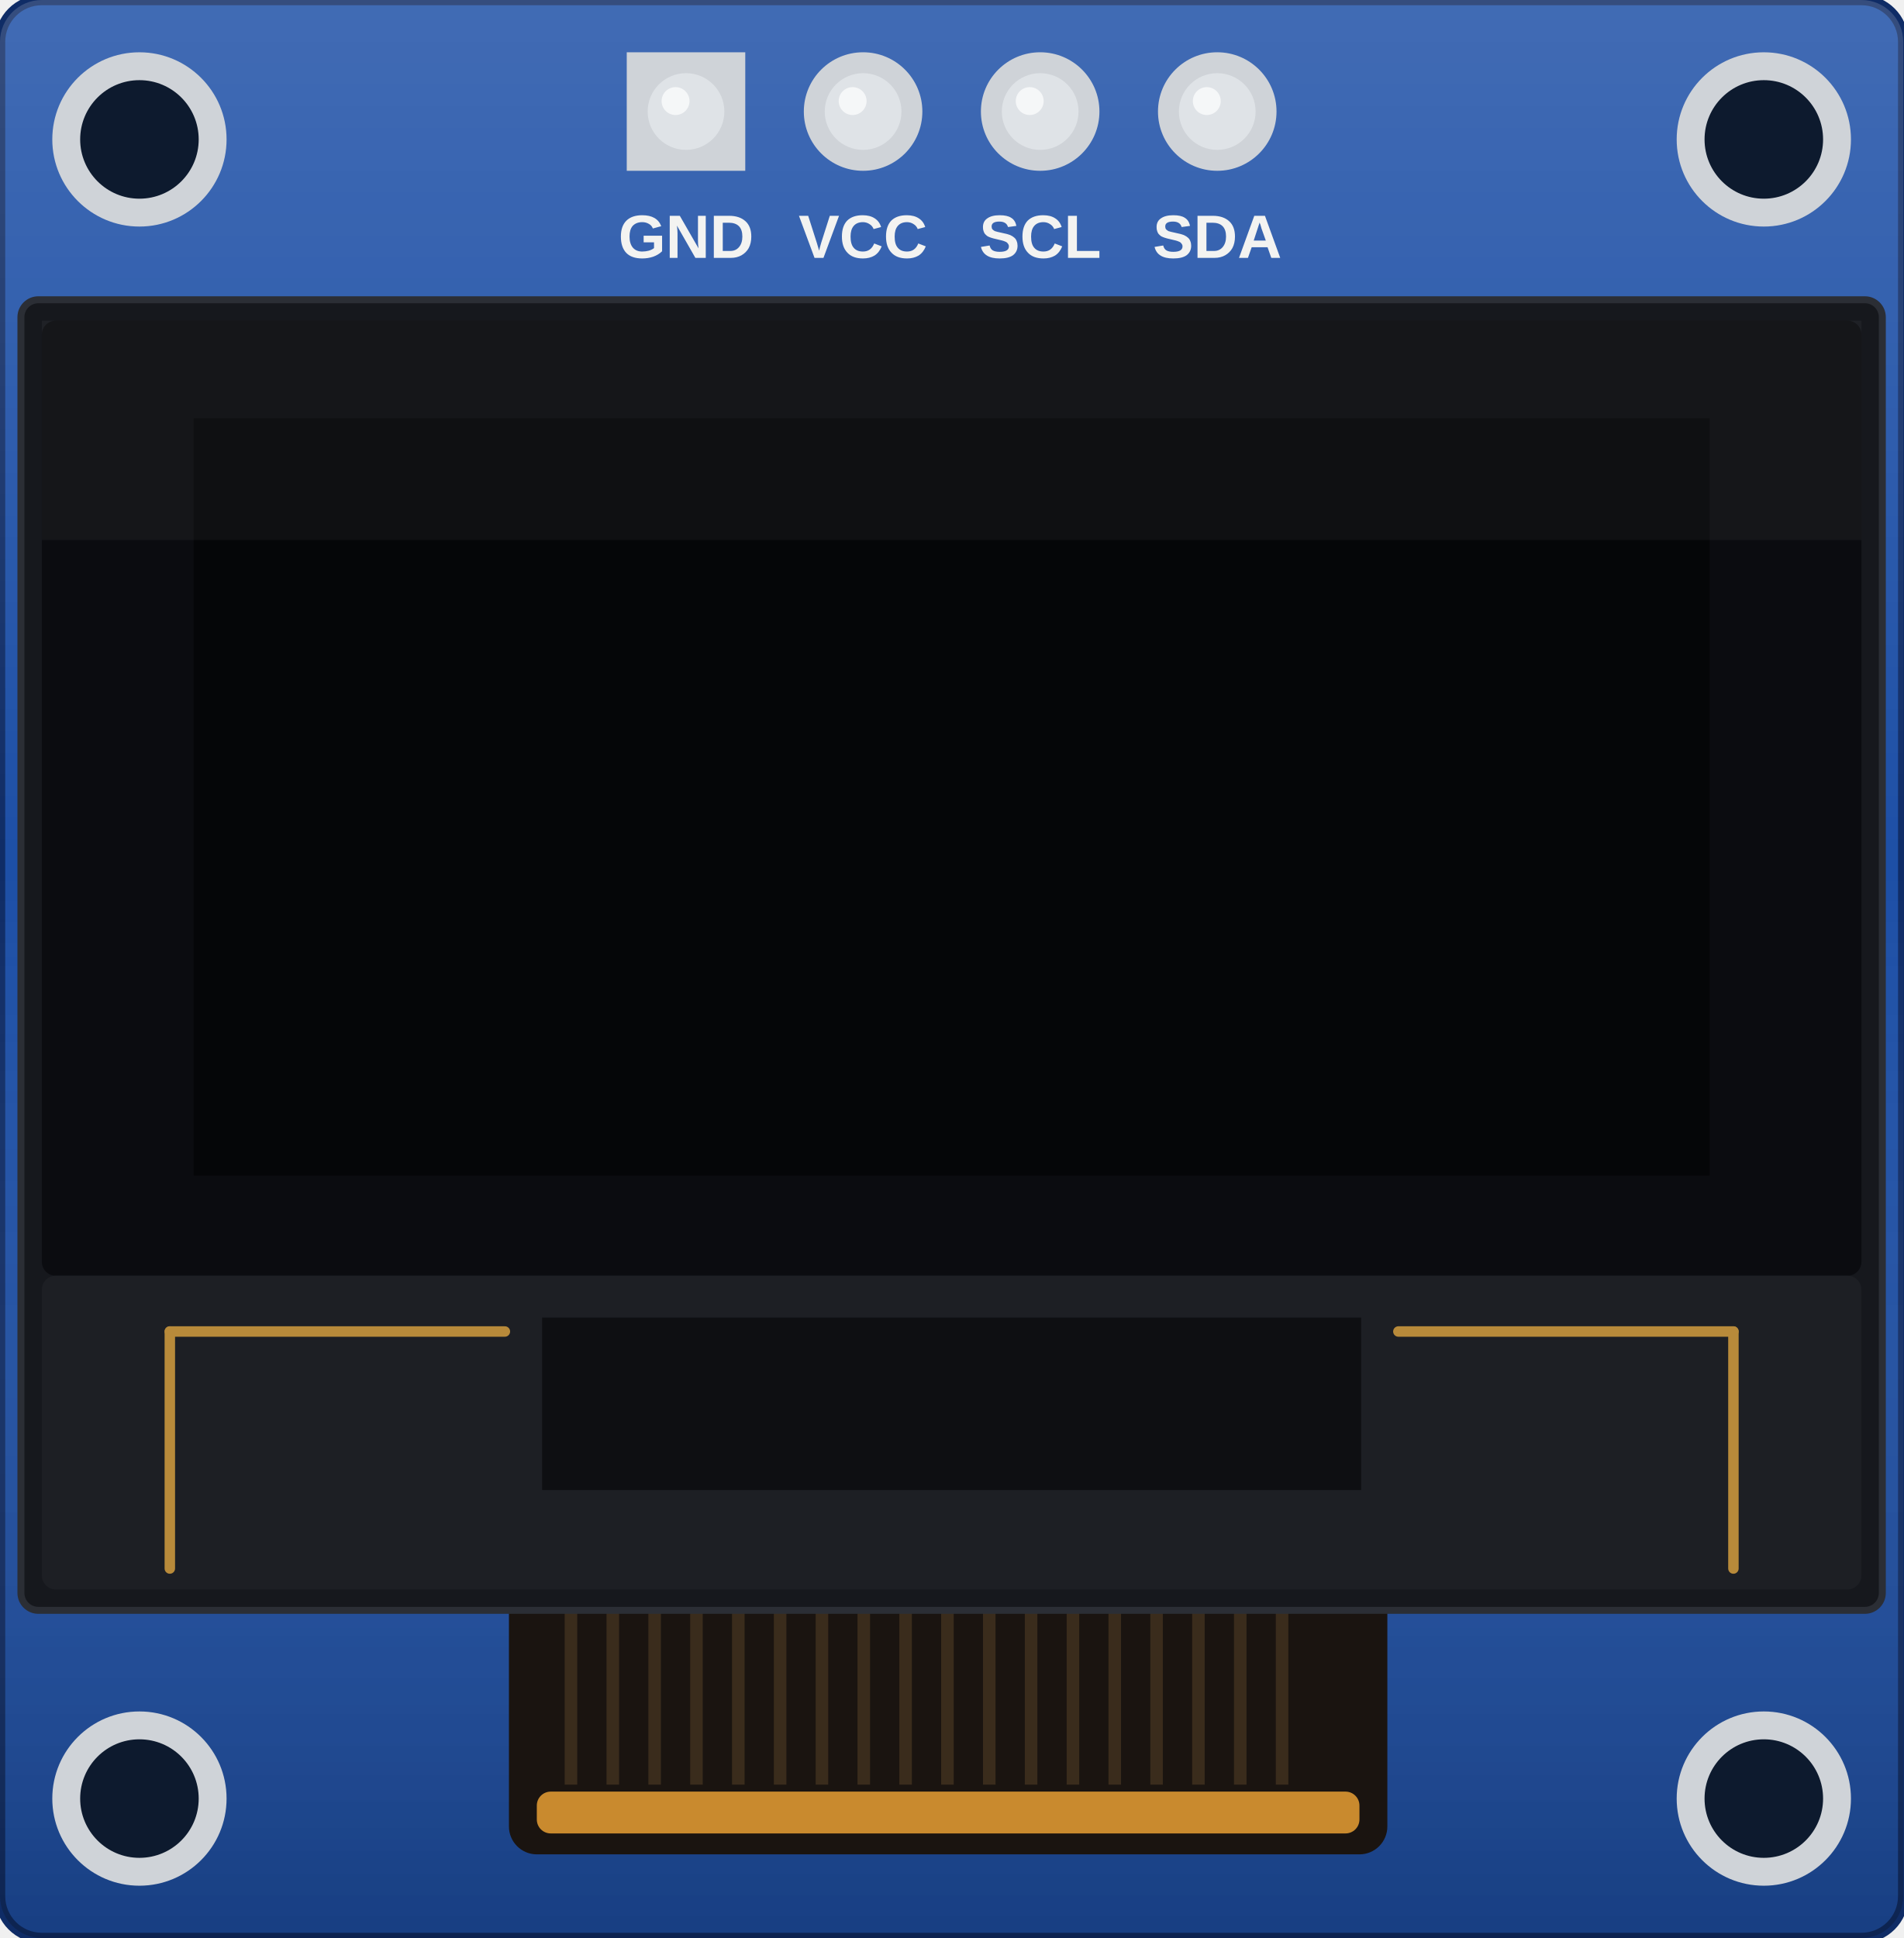
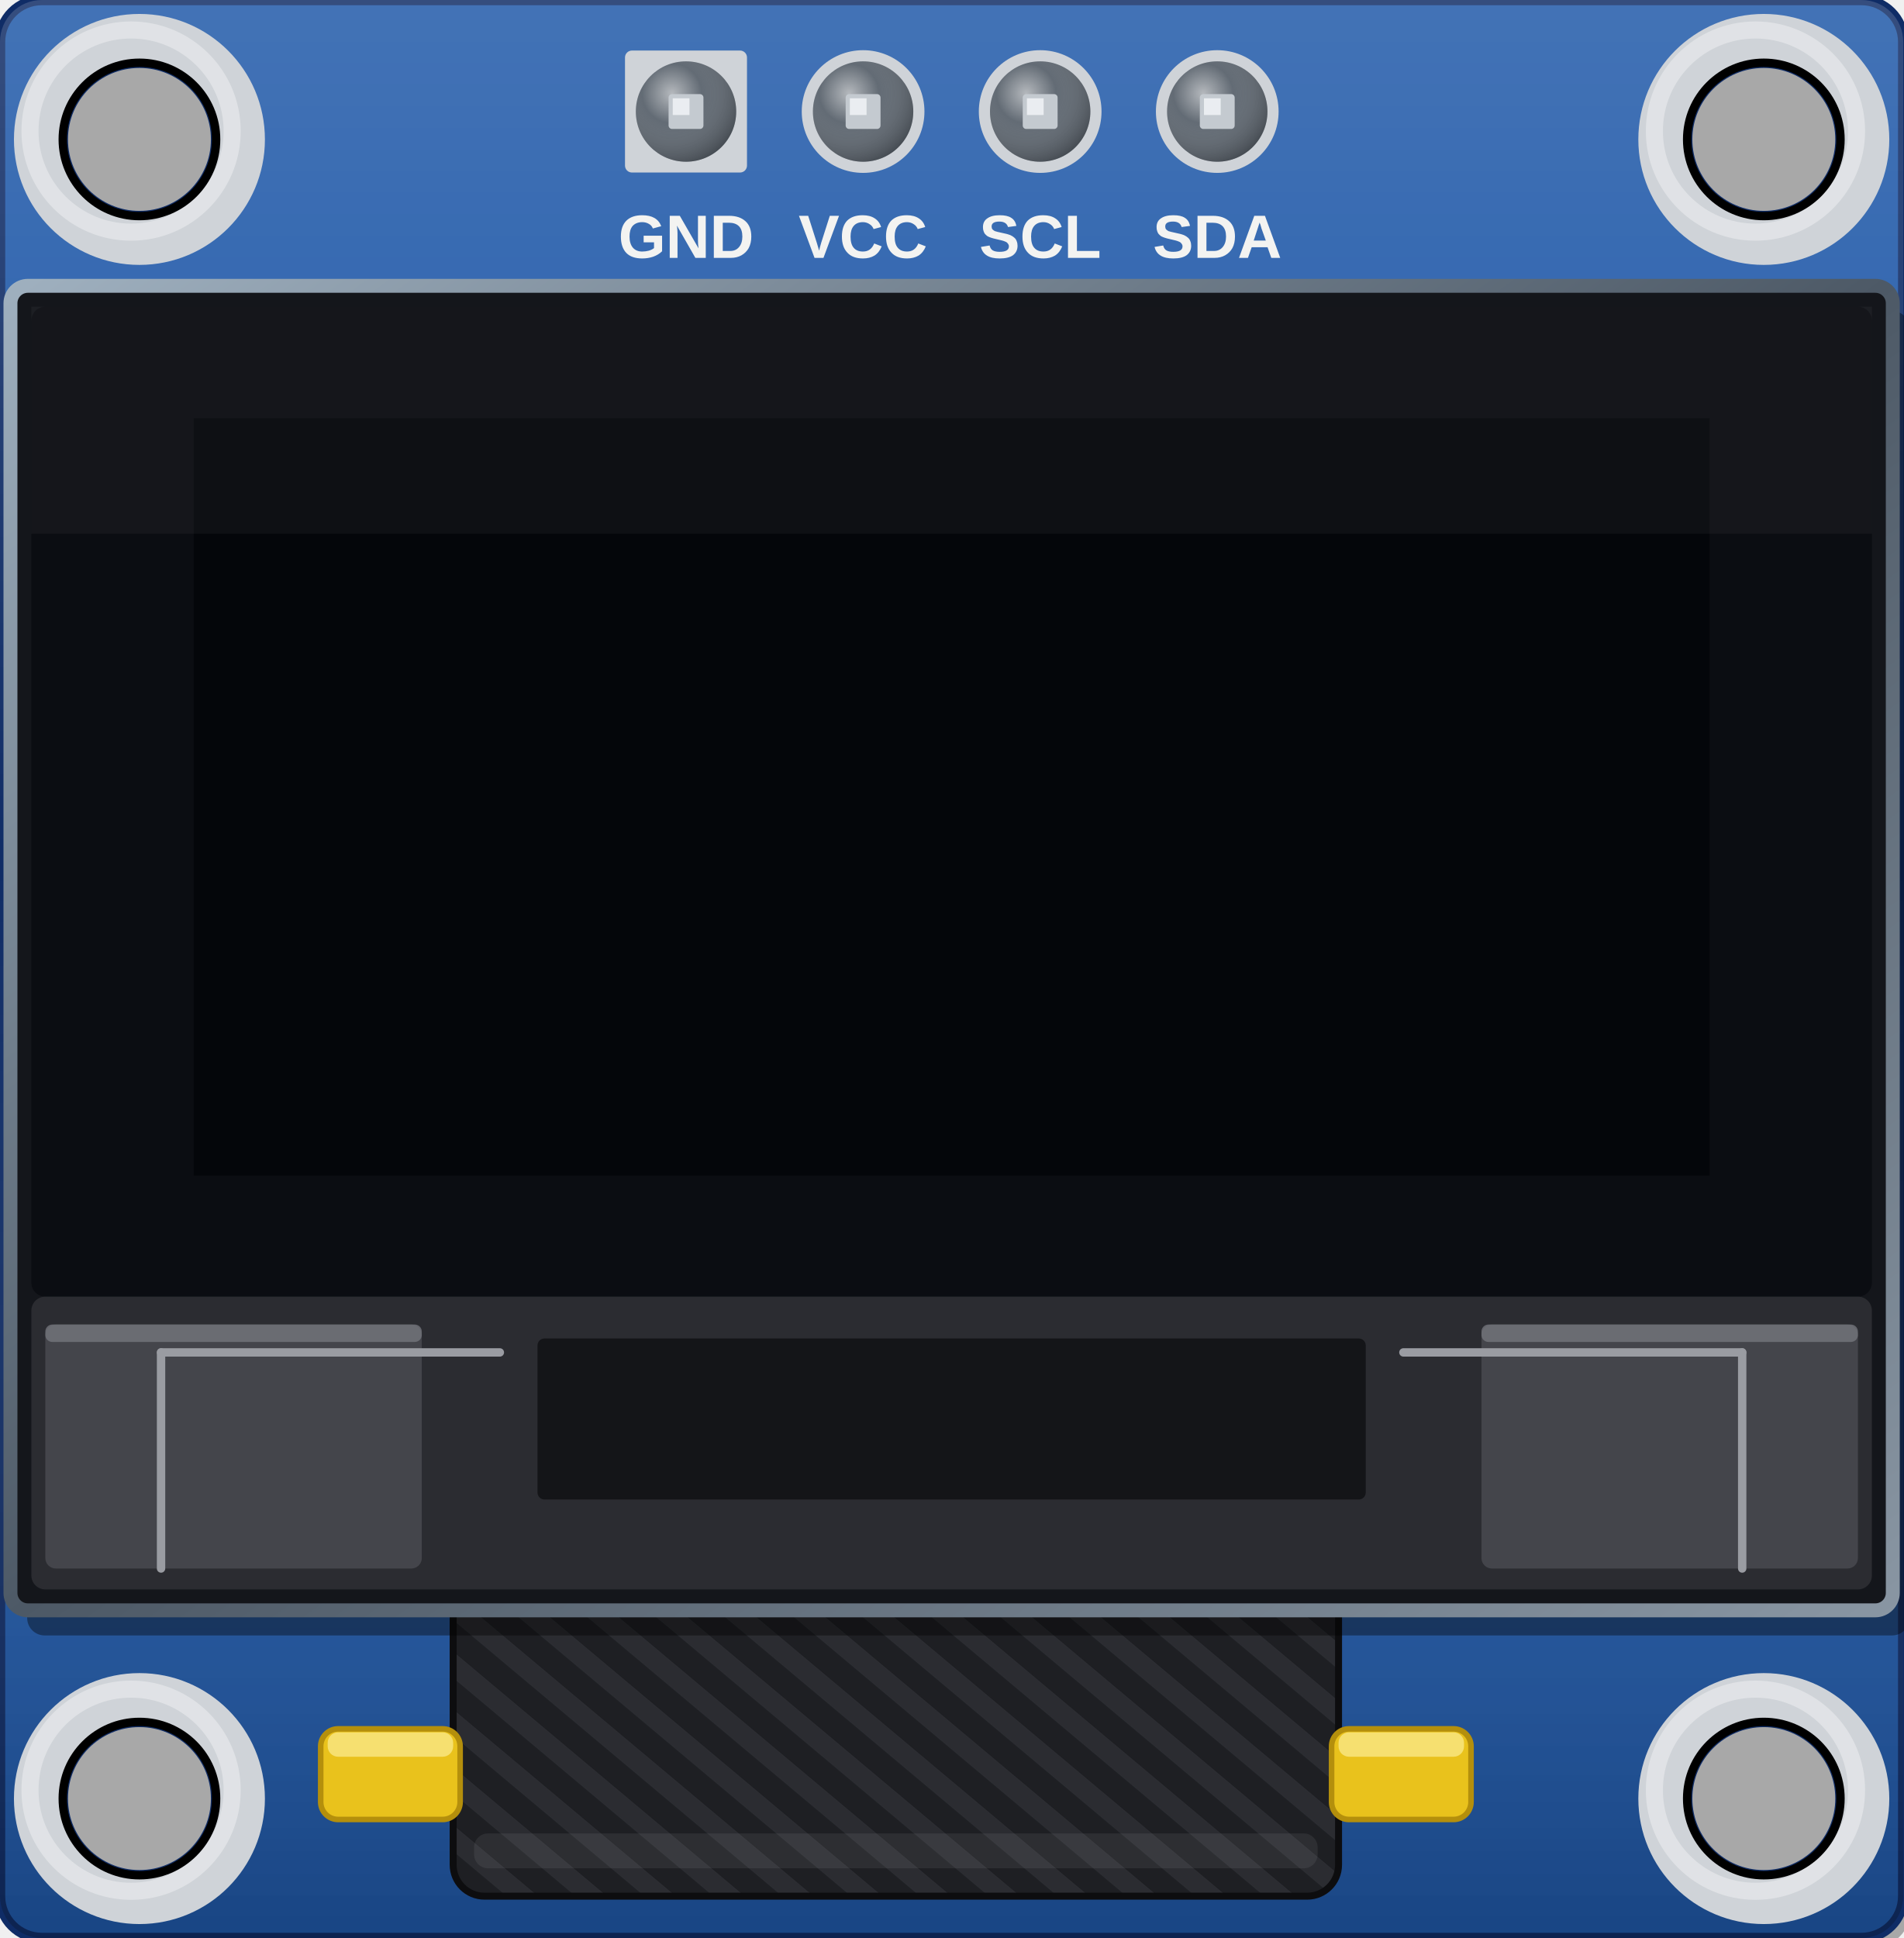
<svg xmlns="http://www.w3.org/2000/svg" version="1.1" width="103.181px" height="105.071px" viewBox="0 0 103.181 105.071">
  <defs>
    <linearGradient id="luz" x1="0" y1="0" x2="0" y2="1">
      <stop offset="0" stop-color="#ffffff" stop-opacity="0.16" />
      <stop offset="0.45" stop-color="#ffffff" stop-opacity="0" />
      <stop offset="1" stop-color="#000000" stop-opacity="0.22" />
    </linearGradient>
    <linearGradient id="metal" x1="0" y1="0" x2="0" y2="1">
      <stop offset="0" stop-color="#f4f6f8" />
      <stop offset="0.5" stop-color="#b9bfc6" />
      <stop offset="1" stop-color="#868d95" />
    </linearGradient>
    <linearGradient id="metal-h" x1="0" y1="0" x2="1" y2="0">
      <stop offset="0" stop-color="#8a9199" />
      <stop offset="0.35" stop-color="#eef1f4" />
      <stop offset="0.7" stop-color="#b3b9c0" />
      <stop offset="1" stop-color="#7c838b" />
    </linearGradient>
    <radialGradient id="lata" cx="0.4" cy="0.38" r="0.66">
      <stop offset="0" stop-color="#f6f8fa" />
      <stop offset="0.6" stop-color="#c3c9cf" />
      <stop offset="1" stop-color="#8c939b" />
    </radialGradient>
    <linearGradient id="plastico" x1="0" y1="0" x2="0" y2="1">
      <stop offset="0" stop-color="#3a3c40" />
      <stop offset="1" stop-color="#16171a" />
    </linearGradient>
    <linearGradient id="ouro" x1="0" y1="0" x2="0" y2="1">
      <stop offset="0" stop-color="#f4dc8c" />
      <stop offset="1" stop-color="#b88a2c" />
    </linearGradient>
+     <radialGradient id="solda" cx="0.36" cy="0.32" r="0.78">
+       <stop offset="0" stop-color="#ffffff" stop-opacity="0.55" />
+       <stop offset="0.38" stop-color="#ffffff" stop-opacity="0.06" />
+       <stop offset="1" stop-color="#000000" stop-opacity="0.35" />
+     </radialGradient>
+     <linearGradient id="vidro-borda" x1="0" y1="0" x2="1" y2="1">
+       <stop offset="0" stop-color="#9fb0bf" />
+       <stop offset="0.5" stop-color="#4d5966" />
+       <stop offset="1" stop-color="#8996a3" />
+     </linearGradient>
+     <pattern id="trama" x="0" y="0" width="2.4" height="2.4" patternUnits="userSpaceOnUse" patternTransform="rotate(40)">
+       <rect width="2.4" height="2.4" fill="#1e1f23" />
+       <rect width="2.4" height="1.1" fill="#2b2c31" />
+     </pattern>
  </defs>
-   <rect x="0" y="0" width="103.181" height="105.071" rx="2.268" fill="#1d4fa6" stroke="#0f2c66" stroke-width="0.567" />
-   <rect x="0" y="0" width="103.181" height="105.071" rx="2.268" fill="url(#luz)" />
-   <circle cx="7.559" cy="7.559" r="4.724" fill="#cfd3d8" />
-   <circle cx="7.559" cy="7.559" r="3.213" fill="#0d1a2e" />
-   <circle cx="7.559" cy="97.512" r="4.724" fill="#cfd3d8" />
-   <circle cx="7.559" cy="97.512" r="3.213" fill="#0d1a2e" />
-   <circle cx="95.622" cy="7.559" r="4.724" fill="#cfd3d8" />
-   <circle cx="95.622" cy="7.559" r="3.213" fill="#0d1a2e" />
-   <circle cx="95.622" cy="97.512" r="4.724" fill="#cfd3d8" />
-   <circle cx="95.622" cy="97.512" r="3.213" fill="#0d1a2e" />
-   <rect x="33.978" y="2.835" width="6.425" height="6.425" fill="#cfd3d8" />
-   <circle cx="37.191" cy="6.047" r="2.079" fill="#dfe3e7" />
-   <circle cx="36.624" cy="5.48" r="0.756" fill="#ffffff" fill-opacity="0.7" />
+   <rect x="0.454" y="0.605" width="103.181" height="105.071" rx="2.268" fill="#000000" fill-opacity="0.3" />
+   <path fill-rule="evenodd" d="M2.268 0 L100.913 0 A2.268 2.268 0 0 1 103.181 2.268 L103.181 102.803 A2.268 2.268 0 0 1 100.913 105.071 L2.268 105.071 A2.268 2.268 0 0 1 0 102.803 L0 2.268 A2.268 2.268 0 0 1 2.268 0 Z M3.402 7.559 A4.157 4.157 0 1 0 11.717 7.559 A4.157 4.157 0 1 0 3.402 7.559 Z M3.402 97.512 A4.157 4.157 0 1 0 11.717 97.512 A4.157 4.157 0 1 0 3.402 97.512 Z M91.465 7.559 A4.157 4.157 0 1 0 99.78 7.559 A4.157 4.157 0 1 0 91.465 7.559 Z M91.465 97.512 A4.157 4.157 0 1 0 99.78 97.512 A4.157 4.157 0 1 0 91.465 97.512 Z" fill="#1f58a8" stroke="#0f2c66" stroke-width="0.567" />
+   <path fill-rule="evenodd" d="M2.268 0 L100.913 0 A2.268 2.268 0 0 1 103.181 2.268 L103.181 102.803 A2.268 2.268 0 0 1 100.913 105.071 L2.268 105.071 A2.268 2.268 0 0 1 0 102.803 L0 2.268 A2.268 2.268 0 0 1 2.268 0 Z M3.402 7.559 A4.157 4.157 0 1 0 11.717 7.559 A4.157 4.157 0 1 0 3.402 7.559 Z M3.402 97.512 A4.157 4.157 0 1 0 11.717 97.512 A4.157 4.157 0 1 0 3.402 97.512 Z M91.465 7.559 A4.157 4.157 0 1 0 99.78 7.559 A4.157 4.157 0 1 0 91.465 7.559 Z M91.465 97.512 A4.157 4.157 0 1 0 99.78 97.512 A4.157 4.157 0 1 0 91.465 97.512 Z" fill="url(#luz)" />
+   <circle cx="7.559" cy="7.559" r="5.48" fill="none" stroke="#cfd3d8" stroke-width="2.646" />
+   <circle stroke-opacity="0.35" cx="7.106" cy="7.106" r="5.48" fill="none" stroke="#ffffff" stroke-width="0.926" />
+   <circle cx="7.559" cy="7.559" r="4.157" fill="none" stroke="#000000" stroke-width="0.454" />
+   <circle cx="7.559" cy="97.512" r="5.48" fill="none" stroke="#cfd3d8" stroke-width="2.646" />
+   <circle stroke-opacity="0.35" cx="7.106" cy="97.058" r="5.48" fill="none" stroke="#ffffff" stroke-width="0.926" />
+   <circle cx="7.559" cy="97.512" r="4.157" fill="none" stroke="#000000" stroke-width="0.454" />
+   <circle cx="95.622" cy="7.559" r="5.48" fill="none" stroke="#cfd3d8" stroke-width="2.646" />
+   <circle stroke-opacity="0.35" cx="95.169" cy="7.106" r="5.48" fill="none" stroke="#ffffff" stroke-width="0.926" />
+   <circle cx="95.622" cy="7.559" r="4.157" fill="none" stroke="#000000" stroke-width="0.454" />
+   <circle cx="95.622" cy="97.512" r="5.48" fill="none" stroke="#cfd3d8" stroke-width="2.646" />
+   <circle stroke-opacity="0.35" cx="95.169" cy="97.058" r="5.48" fill="none" stroke="#ffffff" stroke-width="0.926" />
+   <circle cx="95.622" cy="97.512" r="4.157" fill="none" stroke="#000000" stroke-width="0.454" />
+   <rect x="33.883" y="2.74" width="6.614" height="6.614" rx="0.378" fill="#cfd3d8" />
+   <circle cx="37.191" cy="6.047" r="2.721" fill="#59626c" />
+   <circle cx="37.191" cy="6.047" r="2.721" fill="url(#solda)" />
+   <rect x="36.246" y="5.102" width="1.89" height="1.89" rx="0.189" fill="#c4cad0" />
+   <rect x="36.472" y="5.329" width="0.907" height="0.907" fill="#f4f6f8" fill-opacity="0.8" />
  <text transform="translate(37.191 12.661) rotate(0)" x="0" y="1.323" font-family="Arial" font-weight="bold" font-size="3.307" fill="#f3f3f1" text-anchor="middle">GND</text>
-   <circle cx="46.791" cy="6.047" r="3.213" fill="#cfd3d8" />
-   <circle cx="46.791" cy="6.047" r="2.079" fill="#dfe3e7" />
-   <circle cx="46.224" cy="5.48" r="0.756" fill="#ffffff" fill-opacity="0.7" />
+   <circle cx="46.791" cy="6.047" r="3.326" fill="#cfd3d8" />
+   <circle cx="46.791" cy="6.047" r="2.721" fill="#59626c" />
+   <circle cx="46.791" cy="6.047" r="2.721" fill="url(#solda)" />
+   <rect x="45.846" y="5.102" width="1.89" height="1.89" rx="0.189" fill="#c4cad0" />
+   <rect x="46.072" y="5.329" width="0.907" height="0.907" fill="#f4f6f8" fill-opacity="0.8" />
  <text transform="translate(46.791 12.661) rotate(0)" x="0" y="1.323" font-family="Arial" font-weight="bold" font-size="3.307" fill="#f3f3f1" text-anchor="middle">VCC</text>
-   <circle cx="56.391" cy="6.047" r="3.213" fill="#cfd3d8" />
-   <circle cx="56.391" cy="6.047" r="2.079" fill="#dfe3e7" />
-   <circle cx="55.824" cy="5.48" r="0.756" fill="#ffffff" fill-opacity="0.7" />
+   <circle cx="56.391" cy="6.047" r="3.326" fill="#cfd3d8" />
+   <circle cx="56.391" cy="6.047" r="2.721" fill="#59626c" />
+   <circle cx="56.391" cy="6.047" r="2.721" fill="url(#solda)" />
+   <rect x="55.446" y="5.102" width="1.89" height="1.89" rx="0.189" fill="#c4cad0" />
+   <rect x="55.672" y="5.329" width="0.907" height="0.907" fill="#f4f6f8" fill-opacity="0.8" />
  <text transform="translate(56.391 12.661) rotate(0)" x="0" y="1.323" font-family="Arial" font-weight="bold" font-size="3.307" fill="#f3f3f1" text-anchor="middle">SCL</text>
-   <circle cx="65.991" cy="6.047" r="3.213" fill="#cfd3d8" />
-   <circle cx="65.991" cy="6.047" r="2.079" fill="#dfe3e7" />
-   <circle cx="65.424" cy="5.48" r="0.756" fill="#ffffff" fill-opacity="0.7" />
+   <circle cx="65.991" cy="6.047" r="3.326" fill="#cfd3d8" />
+   <circle cx="65.991" cy="6.047" r="2.721" fill="#59626c" />
+   <circle cx="65.991" cy="6.047" r="2.721" fill="url(#solda)" />
+   <rect x="65.046" y="5.102" width="1.89" height="1.89" rx="0.189" fill="#c4cad0" />
+   <rect x="65.272" y="5.329" width="0.907" height="0.907" fill="#f4f6f8" fill-opacity="0.8" />
  <text transform="translate(65.991 12.661) rotate(0)" x="0" y="1.323" font-family="Arial" font-weight="bold" font-size="3.307" fill="#f3f3f1" text-anchor="middle">SDA</text>
-   <rect x="27.591" y="66.52" width="47.622" height="34.016" rx="1.512" fill="#1a1410" />
-   <rect x="29.102" y="97.134" width="44.598" height="2.268" rx="0.756" fill="#c98a2e" />
-   <rect x="30.614" y="70.299" width="0.68" height="26.457" fill="#3a2c1c" />
-   <rect x="32.882" y="70.299" width="0.68" height="26.457" fill="#3a2c1c" />
-   <rect x="35.15" y="70.299" width="0.68" height="26.457" fill="#3a2c1c" />
-   <rect x="37.417" y="70.299" width="0.68" height="26.457" fill="#3a2c1c" />
-   <rect x="39.685" y="70.299" width="0.68" height="26.457" fill="#3a2c1c" />
-   <rect x="41.953" y="70.299" width="0.68" height="26.457" fill="#3a2c1c" />
-   <rect x="44.22" y="70.299" width="0.68" height="26.457" fill="#3a2c1c" />
-   <rect x="46.488" y="70.299" width="0.68" height="26.457" fill="#3a2c1c" />
-   <rect x="48.756" y="70.299" width="0.68" height="26.457" fill="#3a2c1c" />
-   <rect x="51.024" y="70.299" width="0.68" height="26.457" fill="#3a2c1c" />
-   <rect x="53.291" y="70.299" width="0.68" height="26.457" fill="#3a2c1c" />
-   <rect x="55.559" y="70.299" width="0.68" height="26.457" fill="#3a2c1c" />
-   <rect x="57.827" y="70.299" width="0.68" height="26.457" fill="#3a2c1c" />
-   <rect x="60.094" y="70.299" width="0.68" height="26.457" fill="#3a2c1c" />
-   <rect x="62.362" y="70.299" width="0.68" height="26.457" fill="#3a2c1c" />
-   <rect x="64.63" y="70.299" width="0.68" height="26.457" fill="#3a2c1c" />
-   <rect x="66.898" y="70.299" width="0.68" height="26.457" fill="#3a2c1c" />
-   <rect x="69.165" y="70.299" width="0.68" height="26.457" fill="#3a2c1c" />
-   <rect x="1.134" y="16.252" width="100.913" height="71.055" rx="0.945" fill="#16181d" stroke="#2b2e35" stroke-width="0.378" />
-   <rect x="2.268" y="17.386" width="98.646" height="51.78" rx="0.756" fill="#0b0c10" />
-   <rect x="10.5" y="22.677" width="82.182" height="41.061" fill="#050608" />
-   <rect x="2.268" y="69.165" width="98.646" height="17.008" rx="0.756" fill="#1d1f24" />
-   <rect x="29.39" y="71.433" width="44.402" height="9.354" fill="#0e0f12" />
-   <path d="M27.371 72.189 L9.207 72.189" fill="none" stroke="#b88a3a" stroke-width="0.567" stroke-linecap="round" />
-   <path d="M9.207 72.189 L9.207 85.039" fill="none" stroke="#b88a3a" stroke-width="0.567" stroke-linecap="round" />
-   <path d="M75.81 72.189 L93.974 72.189" fill="none" stroke="#b88a3a" stroke-width="0.567" stroke-linecap="round" />
-   <path d="M93.974 72.189 L93.974 85.039" fill="none" stroke="#b88a3a" stroke-width="0.567" stroke-linecap="round" />
-   <rect x="2.268" y="17.386" width="98.646" height="11.89" fill="#ffffff" fill-opacity="0.04" />
+   <rect x="24.567" y="67.654" width="48" height="35.15" rx="1.701" fill="url(#trama)" stroke="#0d0d0f" stroke-width="0.378" />
+   <rect x="25.701" y="99.402" width="45.732" height="1.89" rx="0.756" fill="#ffffff" fill-opacity="0.07" />
+   <rect x="17.386" y="93.732" width="7.559" height="4.913" rx="0.945" fill="#e9c21c" stroke="#b48f0c" stroke-width="0.302" />
+   <rect x="17.764" y="93.921" width="6.803" height="1.323" rx="0.567" fill="#fff3a8" fill-opacity="0.6" />
+   <rect x="72.189" y="93.732" width="7.559" height="4.913" rx="0.945" fill="#e9c21c" stroke="#b48f0c" stroke-width="0.302" />
+   <rect x="72.567" y="93.921" width="6.803" height="1.323" rx="0.567" fill="#fff3a8" fill-opacity="0.6" />
+   <rect x="1.474" y="16.857" width="102.047" height="71.811" rx="0.945" fill="#000000" fill-opacity="0.38" />
+   <rect x="0.567" y="15.496" width="102.047" height="71.811" rx="0.945" fill="#14161b" stroke="url(#vidro-borda)" stroke-width="0.756" />
+   <rect x="1.701" y="16.63" width="99.78" height="53.669" rx="0.756" fill="#0b0d12" />
+   <rect x="10.5" y="22.677" width="82.182" height="41.061" fill="#04060a" />
+   <rect x="1.701" y="70.299" width="99.78" height="15.874" rx="0.756" fill="#2b2c31" />
+   <rect x="2.457" y="71.811" width="20.409" height="13.228" rx="0.567" fill="#44454b" />
+   <rect x="2.457" y="71.811" width="20.409" height="0.945" rx="0.378" fill="#7b7d84" fill-opacity="0.7" />
+   <rect x="80.315" y="71.811" width="20.409" height="13.228" rx="0.567" fill="#44454b" />
+   <rect x="80.315" y="71.811" width="20.409" height="0.945" rx="0.378" fill="#7b7d84" fill-opacity="0.7" />
+   <rect x="29.14" y="72.567" width="44.901" height="8.731" rx="0.378" fill="#141518" />
+   <path d="M27.099 73.323 L8.731 73.323" fill="none" stroke="#9a9ca2" stroke-width="0.454" stroke-linecap="round" />
+   <path d="M8.731 73.323 L8.731 85.039" fill="none" stroke="#9a9ca2" stroke-width="0.454" stroke-linecap="round" />
+   <path d="M76.082 73.323 L94.45 73.323" fill="none" stroke="#9a9ca2" stroke-width="0.454" stroke-linecap="round" />
+   <path d="M94.45 73.323 L94.45 85.039" fill="none" stroke="#9a9ca2" stroke-width="0.454" stroke-linecap="round" />
+   <rect x="1.701" y="16.63" width="99.78" height="12.306" fill="#ffffff" fill-opacity="0.04" />
</svg>
